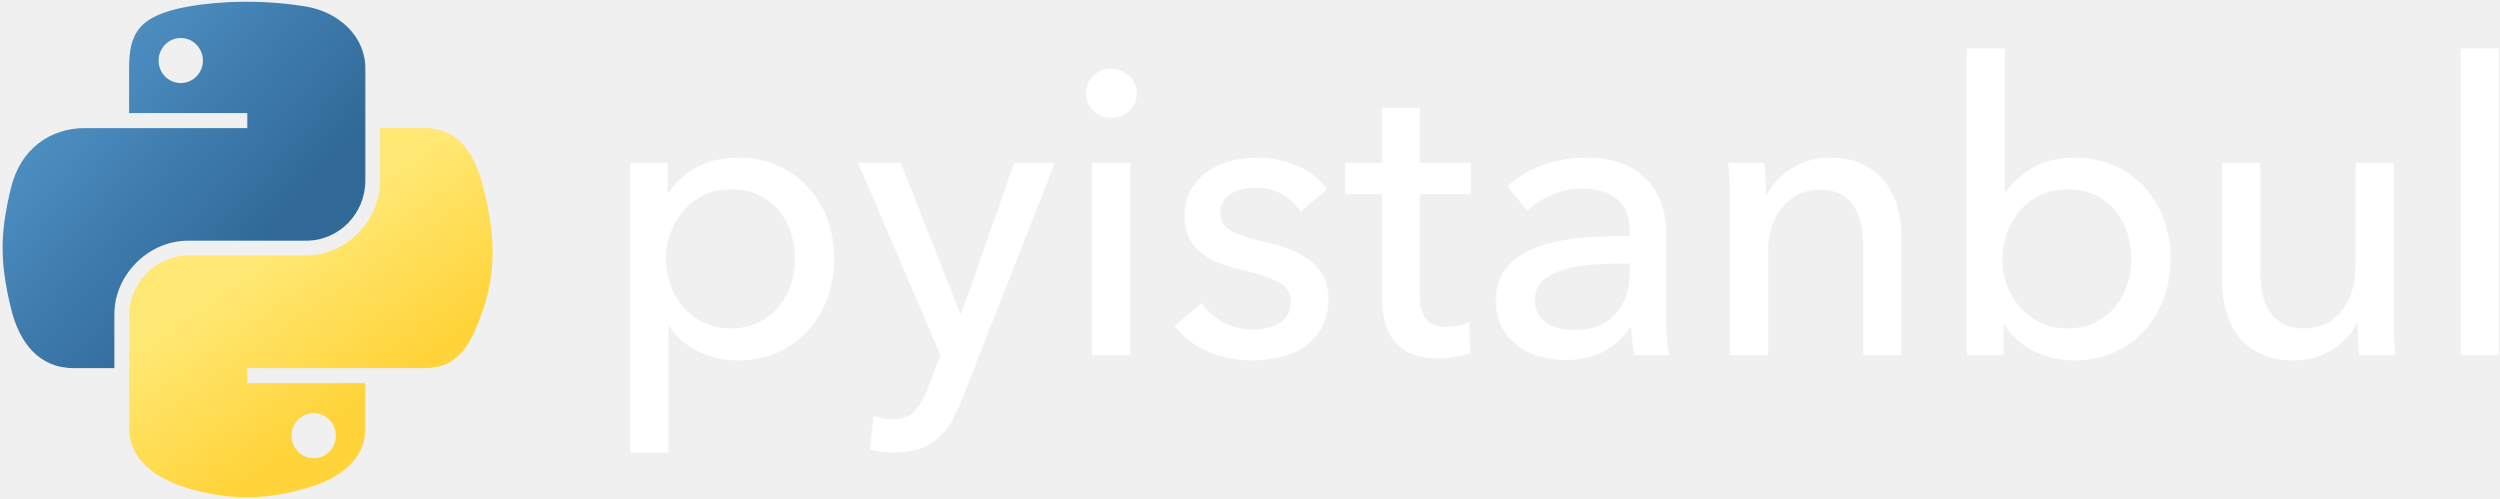
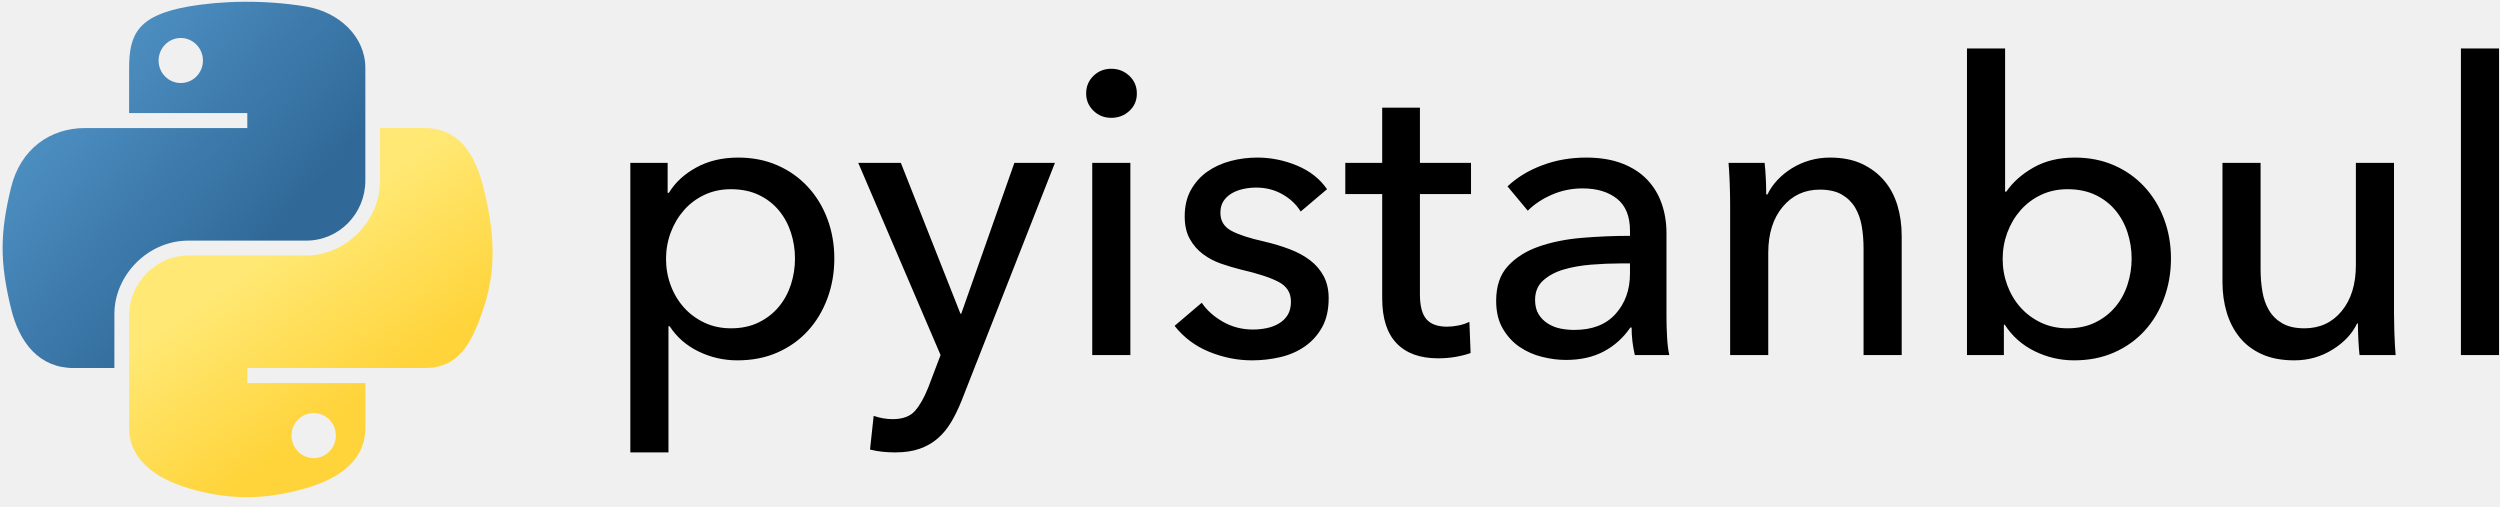
- <svg xmlns="http://www.w3.org/2000/svg" width="567px" height="113px" viewBox="0 0 567 113" version="1.1">
+ <svg xmlns="http://www.w3.org/2000/svg" width="158px" height="32px" viewBox="0 0 158 32" version="1.1">
  <defs>
    <linearGradient x1="0.959%" y1="9.14856261e-08%" x2="74.051%" y2="64.11%" id="linearGradient-1">
      <stop stop-color="#5A9FD4" offset="0%" />
      <stop stop-color="#306998" offset="100%" />
    </linearGradient>
    <linearGradient x1="50%" y1="82.276%" x2="24.242%" y2="44.914%" id="linearGradient-2">
      <stop stop-color="#FFD43B" offset="0%" />
      <stop stop-color="#FFE873" offset="100%" />
    </linearGradient>
  </defs>
-   <g id="Page-1" stroke="none" stroke-width="1" fill="none" fill-rule="evenodd">
-     <g id="Artboard" transform="translate(-25, -34)" fill-rule="nonzero">
-       <g id="Group" transform="translate(25, 34)">
+   <g id="SAHA" stroke="none" stroke-width="1" fill="none" fill-rule="evenodd">
+     <g id="SAHA+" transform="translate(-1274, -1083)" fill-rule="nonzero">
+       <g id="pyist-logo" transform="translate(1274, 1083)">
        <g id="python-logo-generic">
-           <path d="M55.51,0.398 C50.927,0.419 46.549,0.81 42.698,1.492 C31.351,3.496 29.291,7.692 29.291,15.429 L29.291,25.648 L56.104,25.648 L56.104,29.054 L29.291,29.054 L19.229,29.054 C11.436,29.054 4.613,33.738 2.479,42.648 C0.017,52.861 -0.092,59.234 2.479,69.898 C4.385,77.836 8.936,83.492 16.729,83.492 L25.948,83.492 L25.948,71.242 C25.948,62.392 33.605,54.585 42.698,54.585 L69.479,54.585 C76.934,54.585 82.885,48.447 82.885,40.96 L82.885,15.429 C82.885,8.163 76.755,2.704 69.479,1.492 C64.873,0.725 60.094,0.377 55.51,0.398 Z M41.01,8.617 C43.78,8.617 46.041,10.915 46.041,13.742 C46.041,16.558 43.78,18.835 41.01,18.835 C38.231,18.835 35.979,16.558 35.979,13.742 C35.979,10.915 38.231,8.617 41.01,8.617 Z" id="path1948" fill="url(#linearGradient-1)" />
-           <path d="M86.229,29.054 L86.229,40.96 C86.229,50.191 78.403,57.96 69.479,57.96 L42.698,57.96 C35.362,57.96 29.291,64.239 29.291,71.585 L29.291,97.117 C29.291,104.383 35.61,108.657 42.698,110.742 C51.185,113.237 59.324,113.688 69.479,110.742 C76.229,108.787 82.885,104.854 82.885,97.117 L82.885,86.898 L56.104,86.898 L56.104,83.492 L82.885,83.492 L96.291,83.492 C104.084,83.492 106.988,78.056 109.698,69.898 C112.497,61.499 112.378,53.422 109.698,42.648 C107.772,34.891 104.094,29.054 96.291,29.054 L86.229,29.054 Z M71.166,93.71 C73.946,93.71 76.198,95.988 76.198,98.804 C76.198,101.631 73.946,103.929 71.166,103.929 C68.397,103.929 66.135,101.631 66.135,98.804 C66.135,95.988 68.397,93.71 71.166,93.71 Z" id="path1950" fill="url(#linearGradient-2)" />
+           <path d="M15.464,0.111 C14.187,0.117 12.968,0.226 11.895,0.416 C8.734,0.974 8.16,2.143 8.16,4.298 L8.16,7.145 L15.63,7.145 L15.63,8.094 L8.16,8.094 L5.357,8.094 C3.186,8.094 1.285,9.399 0.691,11.881 C0.005,14.726 -0.026,16.502 0.691,19.472 C1.222,21.684 2.49,23.259 4.66,23.259 L7.229,23.259 L7.229,19.847 C7.229,17.381 9.362,15.207 11.895,15.207 L19.356,15.207 C21.433,15.207 23.09,13.497 23.09,11.411 L23.09,4.298 C23.09,2.274 21.383,0.753 19.356,0.416 C18.073,0.202 16.741,0.105 15.464,0.111 Z M11.425,2.4 C12.196,2.4 12.826,3.041 12.826,3.828 C12.826,4.613 12.196,5.247 11.425,5.247 C10.65,5.247 10.023,4.613 10.023,3.828 C10.023,3.041 10.65,2.4 11.425,2.4 Z" id="path1948" fill="url(#linearGradient-1)" />
+           <path d="M24.022,8.094 L24.022,11.411 C24.022,13.982 21.842,16.147 19.356,16.147 L11.895,16.147 C9.851,16.147 8.16,17.896 8.16,19.943 L8.16,27.055 C8.16,29.079 9.92,30.27 11.895,30.851 C14.259,31.546 16.527,31.672 19.356,30.851 C21.236,30.306 23.09,29.211 23.09,27.055 L23.09,24.208 L15.63,24.208 L15.63,23.259 L23.09,23.259 L26.825,23.259 C28.996,23.259 29.805,21.745 30.56,19.472 C31.34,17.133 31.307,14.883 30.56,11.881 C30.024,9.72 28.999,8.094 26.825,8.094 L24.022,8.094 Z M19.826,26.106 C20.6,26.106 21.227,26.741 21.227,27.525 C21.227,28.313 20.6,28.953 19.826,28.953 C19.054,28.953 18.424,28.313 18.424,27.525 C18.424,26.741 19.054,26.106 19.826,26.106 Z" id="path1950" fill="url(#linearGradient-2)" />
        </g>
-         <path d="M151.648,102.632 L143,102.632 L143,36.944 L151.464,36.944 L151.464,43.752 L151.74,43.752 C153.151,41.421 155.221,39.505 157.95,38.002 C160.679,36.499 163.853,35.748 167.472,35.748 C170.723,35.748 173.682,36.331 176.35,37.496 C179.018,38.661 181.318,40.287 183.25,42.372 C185.182,44.457 186.669,46.895 187.712,49.686 C188.755,52.477 189.276,55.467 189.276,58.656 C189.276,61.845 188.755,64.851 187.712,67.672 C186.669,70.493 185.197,72.947 183.296,75.032 C181.395,77.117 179.095,78.758 176.396,79.954 C173.697,81.15 170.661,81.748 167.288,81.748 C164.16,81.748 161.216,81.073 158.456,79.724 C155.696,78.375 153.519,76.473 151.924,74.02 L151.648,74.02 L151.648,102.632 Z M180.352,58.656 C180.352,56.632 180.045,54.669 179.432,52.768 C178.819,50.867 177.899,49.18 176.672,47.708 C175.445,46.236 173.927,45.071 172.118,44.212 C170.309,43.353 168.208,42.924 165.816,42.924 C163.608,42.924 161.599,43.353 159.79,44.212 C157.981,45.071 156.432,46.236 155.144,47.708 C153.856,49.18 152.859,50.867 152.154,52.768 C151.449,54.669 151.096,56.663 151.096,58.748 C151.096,60.833 151.449,62.827 152.154,64.728 C152.859,66.629 153.856,68.301 155.144,69.742 C156.432,71.183 157.981,72.333 159.79,73.192 C161.599,74.051 163.608,74.48 165.816,74.48 C168.208,74.48 170.309,74.035 172.118,73.146 C173.927,72.257 175.445,71.076 176.672,69.604 C177.899,68.132 178.819,66.445 179.432,64.544 C180.045,62.643 180.352,60.68 180.352,58.656 Z M217.888,71.168 L218.072,71.168 L230.124,36.944 L239.324,36.944 L218.164,90.856 C217.428,92.696 216.631,94.337 215.772,95.778 C214.913,97.219 213.901,98.446 212.736,99.458 C211.571,100.47 210.206,101.252 208.642,101.804 C207.078,102.356 205.223,102.632 203.076,102.632 C202.156,102.632 201.221,102.586 200.27,102.494 C199.319,102.402 198.353,102.233 197.372,101.988 L198.2,94.352 C199.672,94.843 201.113,95.088 202.524,95.088 C204.793,95.088 206.48,94.459 207.584,93.202 C208.688,91.945 209.7,90.151 210.62,87.82 L213.38,80.552 L194.704,36.944 L204.364,36.944 L217.888,71.168 Z M256.436,80.552 L247.788,80.552 L247.788,36.944 L256.436,36.944 L256.436,80.552 Z M257.908,21.212 C257.908,22.807 257.341,24.125 256.206,25.168 C255.071,26.211 253.707,26.732 252.112,26.732 C250.517,26.732 249.168,26.195 248.064,25.122 C246.96,24.049 246.408,22.745 246.408,21.212 C246.408,19.617 246.96,18.283 248.064,17.21 C249.168,16.137 250.517,15.6 252.112,15.6 C253.707,15.6 255.071,16.137 256.206,17.21 C257.341,18.283 257.908,19.617 257.908,21.212 Z M295.076,47.984 C294.095,46.389 292.715,45.086 290.936,44.074 C289.157,43.062 287.164,42.556 284.956,42.556 C283.975,42.556 282.993,42.663 282.012,42.878 C281.031,43.093 280.157,43.43 279.39,43.89 C278.623,44.35 278.01,44.933 277.55,45.638 C277.09,46.343 276.86,47.217 276.86,48.26 C276.86,50.1 277.688,51.465 279.344,52.354 C281,53.243 283.484,54.056 286.796,54.792 C288.881,55.283 290.813,55.865 292.592,56.54 C294.371,57.215 295.919,58.058 297.238,59.07 C298.557,60.082 299.584,61.293 300.32,62.704 C301.056,64.115 301.424,65.771 301.424,67.672 C301.424,70.248 300.933,72.425 299.952,74.204 C298.971,75.983 297.667,77.439 296.042,78.574 C294.417,79.709 292.561,80.521 290.476,81.012 C288.391,81.503 286.244,81.748 284.036,81.748 C280.724,81.748 277.489,81.104 274.33,79.816 C271.171,78.528 268.549,76.565 266.464,73.928 L272.628,68.684 C273.793,70.401 275.403,71.843 277.458,73.008 C279.513,74.173 281.767,74.756 284.22,74.756 C285.324,74.756 286.382,74.649 287.394,74.434 C288.406,74.219 289.326,73.867 290.154,73.376 C290.982,72.885 291.641,72.241 292.132,71.444 C292.623,70.647 292.868,69.635 292.868,68.408 C292.868,66.384 291.902,64.881 289.97,63.9 C288.038,62.919 285.201,61.999 281.46,61.14 C279.988,60.772 278.501,60.327 276.998,59.806 C275.495,59.285 274.131,58.564 272.904,57.644 C271.677,56.724 270.681,55.574 269.914,54.194 C269.147,52.814 268.764,51.112 268.764,49.088 C268.764,46.757 269.239,44.749 270.19,43.062 C271.141,41.375 272.383,39.995 273.916,38.922 C275.449,37.849 277.197,37.051 279.16,36.53 C281.123,36.009 283.147,35.748 285.232,35.748 C288.36,35.748 291.381,36.361 294.294,37.588 C297.207,38.815 299.461,40.593 301.056,42.924 L295.076,47.984 Z M333.716,44.028 L322.124,44.028 L322.124,66.752 C322.124,69.389 322.615,71.275 323.596,72.41 C324.577,73.545 326.141,74.112 328.288,74.112 C329.085,74.112 329.944,74.02 330.864,73.836 C331.784,73.652 332.612,73.376 333.348,73.008 L333.624,80.092 C332.581,80.46 331.431,80.751 330.174,80.966 C328.917,81.181 327.613,81.288 326.264,81.288 C322.155,81.288 319.011,80.153 316.834,77.884 C314.657,75.615 313.568,72.211 313.568,67.672 L313.568,44.028 L305.196,44.028 L305.196,36.944 L313.568,36.944 L313.568,24.432 L322.124,24.432 L322.124,36.944 L333.716,36.944 L333.716,44.028 Z M369.78,52.308 C369.78,49.057 368.799,46.65 366.836,45.086 C364.873,43.522 362.267,42.74 359.016,42.74 C356.563,42.74 354.247,43.215 352.07,44.166 C349.893,45.117 348.068,46.328 346.596,47.8 L341.996,42.28 C344.143,40.256 346.765,38.661 349.862,37.496 C352.959,36.331 356.287,35.748 359.844,35.748 C362.972,35.748 365.686,36.193 367.986,37.082 C370.286,37.971 372.172,39.183 373.644,40.716 C375.116,42.249 376.22,44.059 376.956,46.144 C377.692,48.229 378.06,50.468 378.06,52.86 L378.06,71.904 C378.06,73.376 378.106,74.925 378.198,76.55 C378.29,78.175 378.459,79.509 378.704,80.552 L370.884,80.552 C370.393,78.467 370.148,76.381 370.148,74.296 L369.872,74.296 C368.277,76.627 366.269,78.436 363.846,79.724 C361.423,81.012 358.556,81.656 355.244,81.656 C353.527,81.656 351.733,81.426 349.862,80.966 C347.991,80.506 346.289,79.755 344.756,78.712 C343.223,77.669 341.95,76.289 340.938,74.572 C339.926,72.855 339.42,70.739 339.42,68.224 C339.42,64.912 340.309,62.29 342.088,60.358 C343.867,58.426 346.197,56.954 349.08,55.942 C351.963,54.93 355.213,54.271 358.832,53.964 C362.451,53.657 366.1,53.504 369.78,53.504 L369.78,52.308 Z M367.664,59.76 C365.517,59.76 363.294,59.852 360.994,60.036 C358.694,60.22 356.609,60.588 354.738,61.14 C352.867,61.692 351.319,62.52 350.092,63.624 C348.865,64.728 348.252,66.2 348.252,68.04 C348.252,69.328 348.513,70.401 349.034,71.26 C349.555,72.119 350.245,72.824 351.104,73.376 C351.963,73.928 352.913,74.311 353.956,74.526 C354.999,74.741 356.072,74.848 357.176,74.848 C361.224,74.848 364.337,73.637 366.514,71.214 C368.691,68.791 369.78,65.74 369.78,62.06 L369.78,59.76 L367.664,59.76 Z M400.324,36.944 C400.447,38.048 400.539,39.29 400.6,40.67 L400.651,41.973 C400.678,42.791 400.692,43.507 400.692,44.12 L400.968,44.12 C401.52,42.955 402.271,41.866 403.222,40.854 C404.173,39.842 405.261,38.953 406.488,38.186 C407.715,37.419 409.064,36.821 410.536,36.392 C412.008,35.963 413.541,35.748 415.136,35.748 C417.957,35.748 420.38,36.223 422.404,37.174 C424.428,38.125 426.115,39.397 427.464,40.992 C428.813,42.587 429.81,44.457 430.454,46.604 C431.098,48.751 431.42,51.051 431.42,53.504 L431.42,80.552 L422.772,80.552 L422.772,56.356 C422.772,54.577 422.634,52.891 422.358,51.296 C422.082,49.701 421.576,48.291 420.84,47.064 C420.104,45.837 419.092,44.856 417.804,44.12 C416.516,43.384 414.86,43.016 412.836,43.016 C409.401,43.016 406.595,44.319 404.418,46.926 C402.241,49.533 401.152,53.013 401.152,57.368 L401.152,80.552 L392.504,80.552 L392.504,46.328 C392.504,45.163 392.473,43.66 392.412,41.82 L392.367,40.625 C392.308,39.268 392.231,38.041 392.136,36.944 L400.324,36.944 Z M454.604,73.652 L454.604,80.552 L446.232,80.552 L446.232,11 L454.88,11 L454.88,43.476 L455.156,43.476 C456.628,41.329 458.683,39.505 461.32,38.002 C463.957,36.499 467.085,35.748 470.704,35.748 C473.955,35.748 476.914,36.331 479.582,37.496 C482.25,38.661 484.55,40.287 486.482,42.372 C488.414,44.457 489.901,46.895 490.944,49.686 C491.987,52.477 492.508,55.467 492.508,58.656 C492.508,61.845 491.987,64.851 490.944,67.672 C489.901,70.493 488.429,72.947 486.528,75.032 C484.627,77.117 482.327,78.758 479.628,79.954 C476.929,81.15 473.893,81.748 470.52,81.748 C467.392,81.748 464.417,81.058 461.596,79.678 C458.775,78.298 456.505,76.289 454.788,73.652 L454.604,73.652 Z M483.584,58.656 C483.584,56.632 483.277,54.669 482.664,52.768 C482.051,50.867 481.131,49.18 479.904,47.708 C478.677,46.236 477.159,45.071 475.35,44.212 C473.541,43.353 471.44,42.924 469.048,42.924 C466.84,42.924 464.831,43.353 463.022,44.212 C461.213,45.071 459.664,46.236 458.376,47.708 C457.088,49.18 456.091,50.867 455.386,52.768 C454.681,54.669 454.328,56.663 454.328,58.748 C454.328,60.833 454.681,62.827 455.386,64.728 C456.091,66.629 457.088,68.301 458.376,69.742 C459.664,71.183 461.213,72.333 463.022,73.192 C464.831,74.051 466.84,74.48 469.048,74.48 C471.44,74.48 473.541,74.035 475.35,73.146 C477.159,72.257 478.677,71.076 479.904,69.604 C481.131,68.132 482.051,66.445 482.664,64.544 C483.277,62.643 483.584,60.68 483.584,58.656 Z M535.288,80.552 C535.183,79.606 535.1,78.558 535.04,77.409 L535.012,76.826 C534.951,75.446 534.92,74.296 534.92,73.376 L534.736,73.376 C533.632,75.707 531.777,77.685 529.17,79.31 C526.563,80.935 523.665,81.748 520.476,81.748 C517.655,81.748 515.217,81.288 513.162,80.368 C511.107,79.448 509.421,78.175 508.102,76.55 C506.783,74.925 505.802,73.039 505.158,70.892 C504.514,68.745 504.192,66.445 504.192,63.992 L504.192,36.944 L512.84,36.944 L512.84,61.048 C512.84,62.827 512.978,64.529 513.254,66.154 C513.53,67.779 514.036,69.205 514.772,70.432 C515.508,71.659 516.52,72.64 517.808,73.376 C519.096,74.112 520.752,74.48 522.776,74.48 C526.272,74.48 529.093,73.177 531.24,70.57 C533.387,67.963 534.46,64.483 534.46,60.128 L534.46,36.944 L543.108,36.944 L543.108,71.168 C543.108,72.139 543.129,73.344 543.172,74.784 L543.2,75.676 C543.261,77.516 543.353,79.141 543.476,80.552 L535.288,80.552 Z M566.936,80.552 L558.288,80.552 L558.288,11 L566.936,11 L566.936,80.552 Z" id="pyistanbul" fill="#FFFFFF" />
+         <path d="M42.247,28.592 L39.837,28.592 L39.837,10.292 L42.195,10.292 L42.195,12.189 L42.272,12.189 C42.665,11.539 43.242,11.005 44.002,10.587 C44.763,10.168 45.647,9.959 46.655,9.959 C47.561,9.959 48.385,10.121 49.128,10.446 C49.872,10.77 50.512,11.223 51.05,11.804 C51.589,12.385 52.003,13.064 52.294,13.842 C52.584,14.619 52.729,15.452 52.729,16.341 C52.729,17.229 52.584,18.066 52.294,18.852 C52.003,19.638 51.593,20.322 51.063,20.903 C50.534,21.484 49.893,21.941 49.141,22.274 C48.389,22.607 47.543,22.774 46.604,22.774 C45.732,22.774 44.912,22.586 44.143,22.21 C43.374,21.834 42.768,21.304 42.324,20.621 L42.247,20.621 L42.247,28.592 Z M50.243,16.341 C50.243,15.777 50.158,15.23 49.987,14.7 C49.816,14.171 49.56,13.701 49.218,13.291 C48.876,12.881 48.453,12.556 47.949,12.317 C47.445,12.078 46.86,11.958 46.194,11.958 C45.579,11.958 45.019,12.078 44.515,12.317 C44.011,12.556 43.579,12.881 43.221,13.291 C42.862,13.701 42.584,14.171 42.388,14.7 C42.191,15.23 42.093,15.785 42.093,16.366 C42.093,16.947 42.191,17.502 42.388,18.032 C42.584,18.562 42.862,19.027 43.221,19.429 C43.579,19.831 44.011,20.151 44.515,20.39 C45.019,20.629 45.579,20.749 46.194,20.749 C46.86,20.749 47.445,20.625 47.949,20.377 C48.453,20.13 48.876,19.801 49.218,19.391 C49.56,18.98 49.816,18.511 49.987,17.981 C50.158,17.451 50.243,16.904 50.243,16.341 Z M60.7,19.826 L60.751,19.826 L64.109,10.292 L66.672,10.292 L60.777,25.311 C60.572,25.824 60.35,26.281 60.111,26.682 C59.871,27.084 59.589,27.425 59.265,27.707 C58.94,27.989 58.56,28.207 58.124,28.361 C57.689,28.515 57.172,28.592 56.574,28.592 C56.317,28.592 56.057,28.579 55.792,28.553 C55.527,28.528 55.258,28.481 54.985,28.412 L55.215,26.285 C55.625,26.422 56.027,26.49 56.42,26.49 C57.052,26.49 57.522,26.315 57.83,25.965 C58.137,25.614 58.419,25.115 58.675,24.465 L59.444,22.44 L54.241,10.292 L56.933,10.292 L60.7,19.826 Z M71.439,22.44 L69.03,22.44 L69.03,10.292 L71.439,10.292 L71.439,22.44 Z M71.849,5.909 C71.849,6.354 71.691,6.721 71.375,7.011 C71.059,7.302 70.679,7.447 70.234,7.447 C69.79,7.447 69.414,7.298 69.107,6.999 C68.799,6.7 68.645,6.336 68.645,5.909 C68.645,5.465 68.799,5.093 69.107,4.794 C69.414,4.495 69.79,4.346 70.234,4.346 C70.679,4.346 71.059,4.495 71.375,4.794 C71.691,5.093 71.849,5.465 71.849,5.909 Z M82.203,13.368 C81.93,12.923 81.546,12.56 81.05,12.278 C80.555,11.996 79.999,11.855 79.384,11.855 C79.111,11.855 78.837,11.885 78.564,11.945 C78.291,12.005 78.047,12.099 77.834,12.227 C77.62,12.355 77.449,12.518 77.321,12.714 C77.193,12.911 77.129,13.154 77.129,13.444 C77.129,13.957 77.359,14.337 77.821,14.585 C78.282,14.833 78.974,15.059 79.897,15.264 C80.478,15.401 81.016,15.563 81.511,15.751 C82.007,15.939 82.438,16.174 82.806,16.456 C83.173,16.738 83.459,17.075 83.664,17.468 C83.869,17.861 83.972,18.323 83.972,18.852 C83.972,19.57 83.835,20.177 83.562,20.672 C83.288,21.168 82.925,21.573 82.473,21.889 C82.02,22.206 81.503,22.432 80.922,22.569 C80.341,22.705 79.743,22.774 79.128,22.774 C78.205,22.774 77.304,22.594 76.424,22.235 C75.544,21.877 74.814,21.33 74.233,20.595 L75.95,19.134 C76.274,19.613 76.723,20.014 77.295,20.339 C77.868,20.663 78.496,20.826 79.179,20.826 C79.487,20.826 79.781,20.796 80.063,20.736 C80.345,20.676 80.602,20.578 80.832,20.441 C81.063,20.305 81.247,20.125 81.383,19.903 C81.52,19.681 81.588,19.399 81.588,19.057 C81.588,18.494 81.319,18.075 80.781,17.802 C80.243,17.528 79.452,17.272 78.41,17.033 C78,16.93 77.586,16.806 77.167,16.661 C76.749,16.516 76.368,16.315 76.027,16.059 C75.685,15.802 75.407,15.482 75.194,15.098 C74.98,14.713 74.873,14.239 74.873,13.675 C74.873,13.026 75.006,12.466 75.271,11.996 C75.535,11.526 75.881,11.142 76.309,10.843 C76.736,10.544 77.223,10.322 77.769,10.177 C78.316,10.031 78.88,9.959 79.461,9.959 C80.332,9.959 81.174,10.13 81.986,10.471 C82.797,10.813 83.425,11.309 83.869,11.958 L82.203,13.368 Z M92.968,12.265 L89.739,12.265 L89.739,18.596 C89.739,19.331 89.875,19.856 90.149,20.172 C90.422,20.488 90.858,20.646 91.456,20.646 C91.678,20.646 91.917,20.621 92.173,20.57 C92.43,20.518 92.66,20.441 92.865,20.339 L92.942,22.312 C92.652,22.415 92.331,22.496 91.981,22.556 C91.631,22.616 91.268,22.646 90.892,22.646 C89.747,22.646 88.871,22.329 88.265,21.697 C87.658,21.065 87.355,20.117 87.355,18.852 L87.355,12.265 L85.023,12.265 L85.023,10.292 L87.355,10.292 L87.355,6.806 L89.739,6.806 L89.739,10.292 L92.968,10.292 L92.968,12.265 Z M103.015,14.572 C103.015,13.667 102.741,12.996 102.195,12.56 C101.648,12.125 100.922,11.907 100.016,11.907 C99.333,11.907 98.688,12.039 98.081,12.304 C97.474,12.569 96.966,12.906 96.556,13.316 L95.275,11.779 C95.873,11.215 96.603,10.77 97.466,10.446 C98.329,10.121 99.256,9.959 100.247,9.959 C101.118,9.959 101.874,10.083 102.515,10.33 C103.156,10.578 103.681,10.916 104.091,11.343 C104.501,11.77 104.809,12.274 105.014,12.855 C105.219,13.436 105.321,14.06 105.321,14.726 L105.321,20.031 C105.321,20.441 105.334,20.873 105.36,21.326 C105.385,21.778 105.432,22.15 105.501,22.44 L103.322,22.44 C103.186,21.86 103.117,21.279 103.117,20.698 L103.04,20.698 C102.596,21.347 102.037,21.851 101.362,22.21 C100.687,22.569 99.888,22.748 98.965,22.748 C98.487,22.748 97.987,22.684 97.466,22.556 C96.945,22.428 96.471,22.218 96.043,21.928 C95.616,21.637 95.262,21.253 94.98,20.775 C94.698,20.296 94.557,19.707 94.557,19.006 C94.557,18.083 94.805,17.353 95.3,16.815 C95.796,16.277 96.445,15.866 97.248,15.585 C98.051,15.303 98.957,15.119 99.965,15.033 C100.973,14.948 101.99,14.905 103.015,14.905 L103.015,14.572 Z M102.425,16.648 C101.827,16.648 101.208,16.674 100.567,16.725 C99.926,16.776 99.345,16.879 98.824,17.033 C98.303,17.186 97.872,17.417 97.53,17.725 C97.188,18.032 97.017,18.442 97.017,18.955 C97.017,19.314 97.09,19.613 97.235,19.852 C97.38,20.091 97.573,20.288 97.812,20.441 C98.051,20.595 98.316,20.702 98.606,20.762 C98.897,20.822 99.196,20.851 99.503,20.851 C100.631,20.851 101.498,20.514 102.105,19.839 C102.711,19.164 103.015,18.314 103.015,17.289 L103.015,16.648 L102.425,16.648 Z M111.524,10.292 C111.558,10.6 111.584,10.946 111.601,11.33 L111.615,11.693 C111.623,11.921 111.626,12.12 111.626,12.291 L111.703,12.291 C111.857,11.966 112.066,11.663 112.331,11.381 C112.596,11.099 112.899,10.852 113.241,10.638 C113.583,10.424 113.959,10.258 114.369,10.138 C114.779,10.019 115.206,9.959 115.65,9.959 C116.436,9.959 117.111,10.091 117.675,10.356 C118.239,10.621 118.709,10.975 119.085,11.42 C119.46,11.864 119.738,12.385 119.918,12.983 C120.097,13.581 120.187,14.222 120.187,14.905 L120.187,22.44 L117.777,22.44 L117.777,15.7 C117.777,15.204 117.739,14.734 117.662,14.29 C117.585,13.846 117.444,13.453 117.239,13.111 C117.034,12.77 116.752,12.496 116.393,12.291 C116.035,12.086 115.573,11.984 115.009,11.984 C114.053,11.984 113.271,12.347 112.664,13.073 C112.058,13.799 111.754,14.769 111.754,15.982 L111.754,22.44 L109.345,22.44 L109.345,12.906 C109.345,12.582 109.337,12.163 109.32,11.65 L109.307,11.318 C109.291,10.939 109.269,10.598 109.243,10.292 L111.524,10.292 Z M126.645,20.518 L126.645,22.44 L124.313,22.44 L124.313,3.064 L126.722,3.064 L126.722,12.112 L126.799,12.112 C127.209,11.514 127.782,11.005 128.516,10.587 C129.251,10.168 130.122,9.959 131.131,9.959 C132.036,9.959 132.861,10.121 133.604,10.446 C134.347,10.77 134.988,11.223 135.526,11.804 C136.064,12.385 136.479,13.064 136.769,13.842 C137.06,14.619 137.205,15.452 137.205,16.341 C137.205,17.229 137.06,18.066 136.769,18.852 C136.479,19.638 136.069,20.322 135.539,20.903 C135.009,21.484 134.368,21.941 133.617,22.274 C132.865,22.607 132.019,22.774 131.079,22.774 C130.208,22.774 129.379,22.581 128.593,22.197 C127.807,21.813 127.175,21.253 126.697,20.518 L126.645,20.518 Z M134.719,16.341 C134.719,15.777 134.633,15.23 134.462,14.7 C134.292,14.171 134.035,13.701 133.694,13.291 C133.352,12.881 132.929,12.556 132.425,12.317 C131.921,12.078 131.336,11.958 130.669,11.958 C130.054,11.958 129.495,12.078 128.99,12.317 C128.486,12.556 128.055,12.881 127.696,13.291 C127.337,13.701 127.06,14.171 126.863,14.7 C126.667,15.23 126.568,15.785 126.568,16.366 C126.568,16.947 126.667,17.502 126.863,18.032 C127.06,18.562 127.337,19.027 127.696,19.429 C128.055,19.831 128.486,20.151 128.99,20.39 C129.495,20.629 130.054,20.749 130.669,20.749 C131.336,20.749 131.921,20.625 132.425,20.377 C132.929,20.13 133.352,19.801 133.694,19.391 C134.035,18.98 134.292,18.511 134.462,17.981 C134.633,17.451 134.719,16.904 134.719,16.341 Z M149.123,22.44 C149.093,22.177 149.07,21.885 149.054,21.565 L149.046,21.402 C149.029,21.018 149.02,20.698 149.02,20.441 L148.969,20.441 C148.661,21.091 148.144,21.642 147.418,22.094 C146.692,22.547 145.885,22.774 144.996,22.774 C144.21,22.774 143.531,22.646 142.959,22.389 C142.386,22.133 141.916,21.778 141.549,21.326 C141.182,20.873 140.908,20.347 140.729,19.749 C140.549,19.151 140.46,18.511 140.46,17.827 L140.46,10.292 L142.869,10.292 L142.869,17.007 C142.869,17.502 142.907,17.977 142.984,18.429 C143.061,18.882 143.202,19.279 143.407,19.621 C143.612,19.963 143.894,20.236 144.253,20.441 C144.612,20.646 145.073,20.749 145.637,20.749 C146.611,20.749 147.397,20.386 147.995,19.66 C148.593,18.933 148.892,17.964 148.892,16.751 L148.892,10.292 L151.301,10.292 L151.301,19.826 C151.301,20.097 151.307,20.433 151.319,20.834 L151.327,21.082 C151.344,21.595 151.369,22.047 151.404,22.44 L149.123,22.44 Z M157.939,22.44 L155.53,22.44 L155.53,3.064 L157.939,3.064 L157.939,22.44 Z" id="pyistanbul" fill="#000000" />
      </g>
    </g>
  </g>
</svg>
